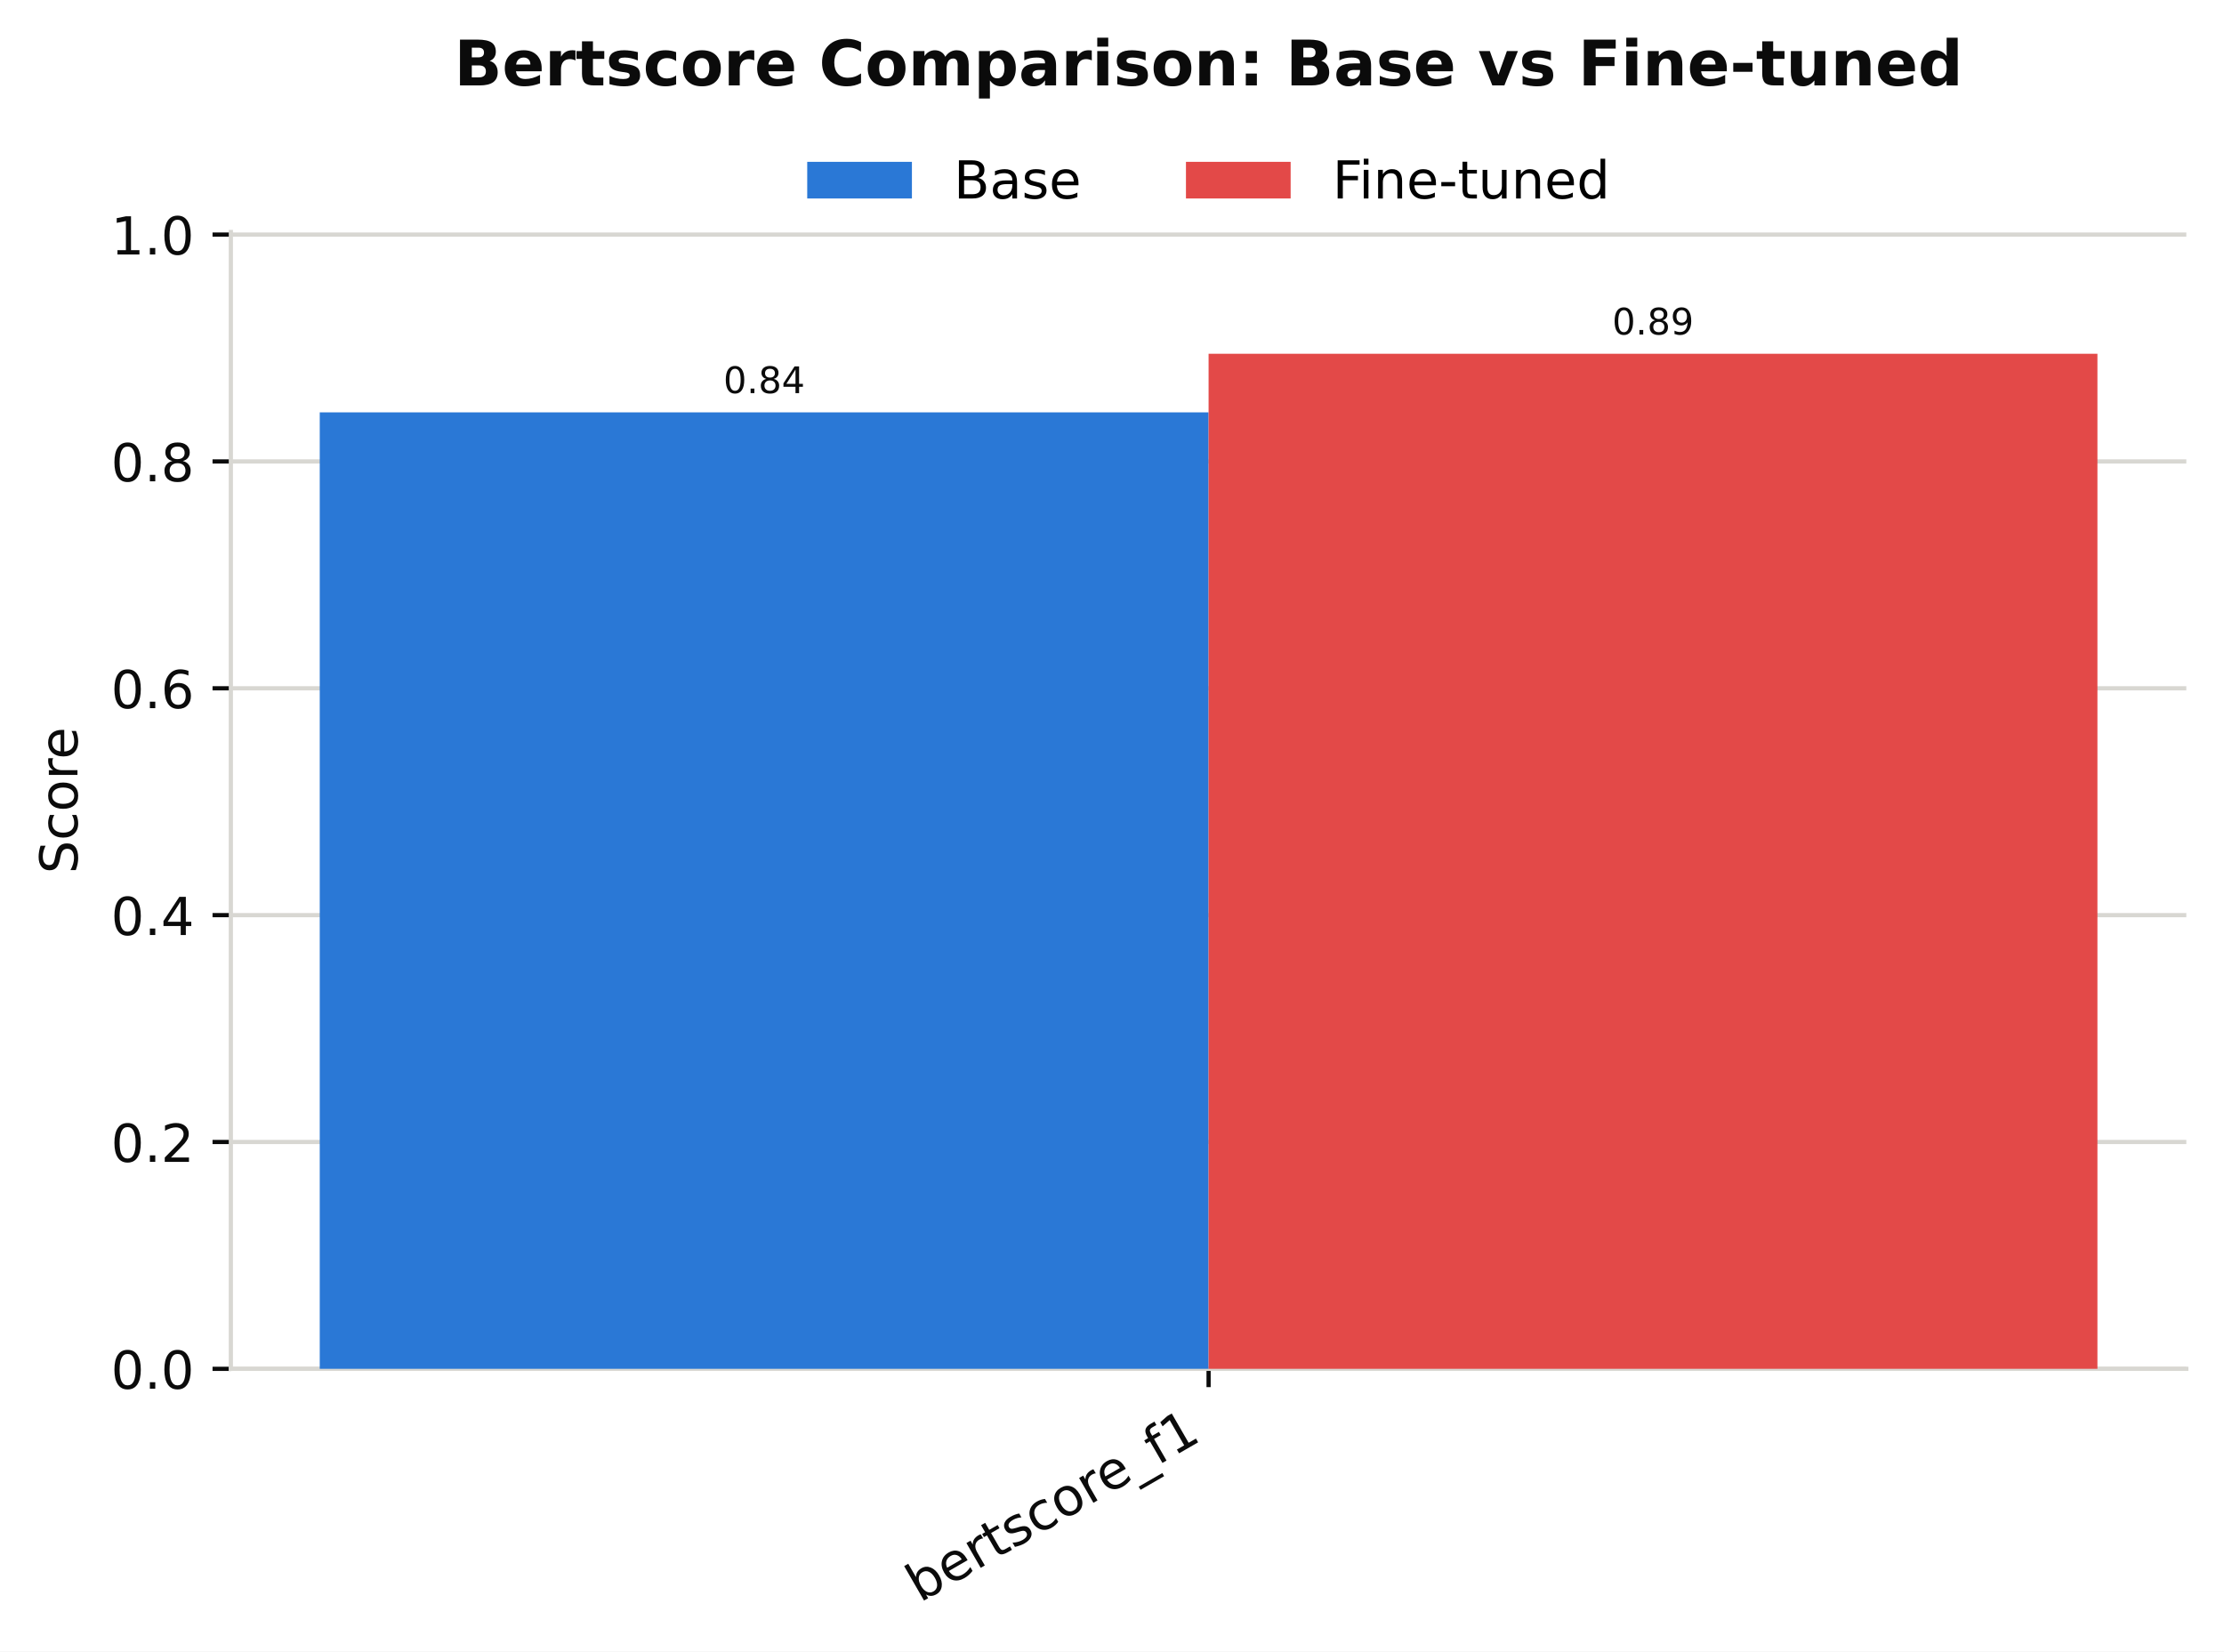
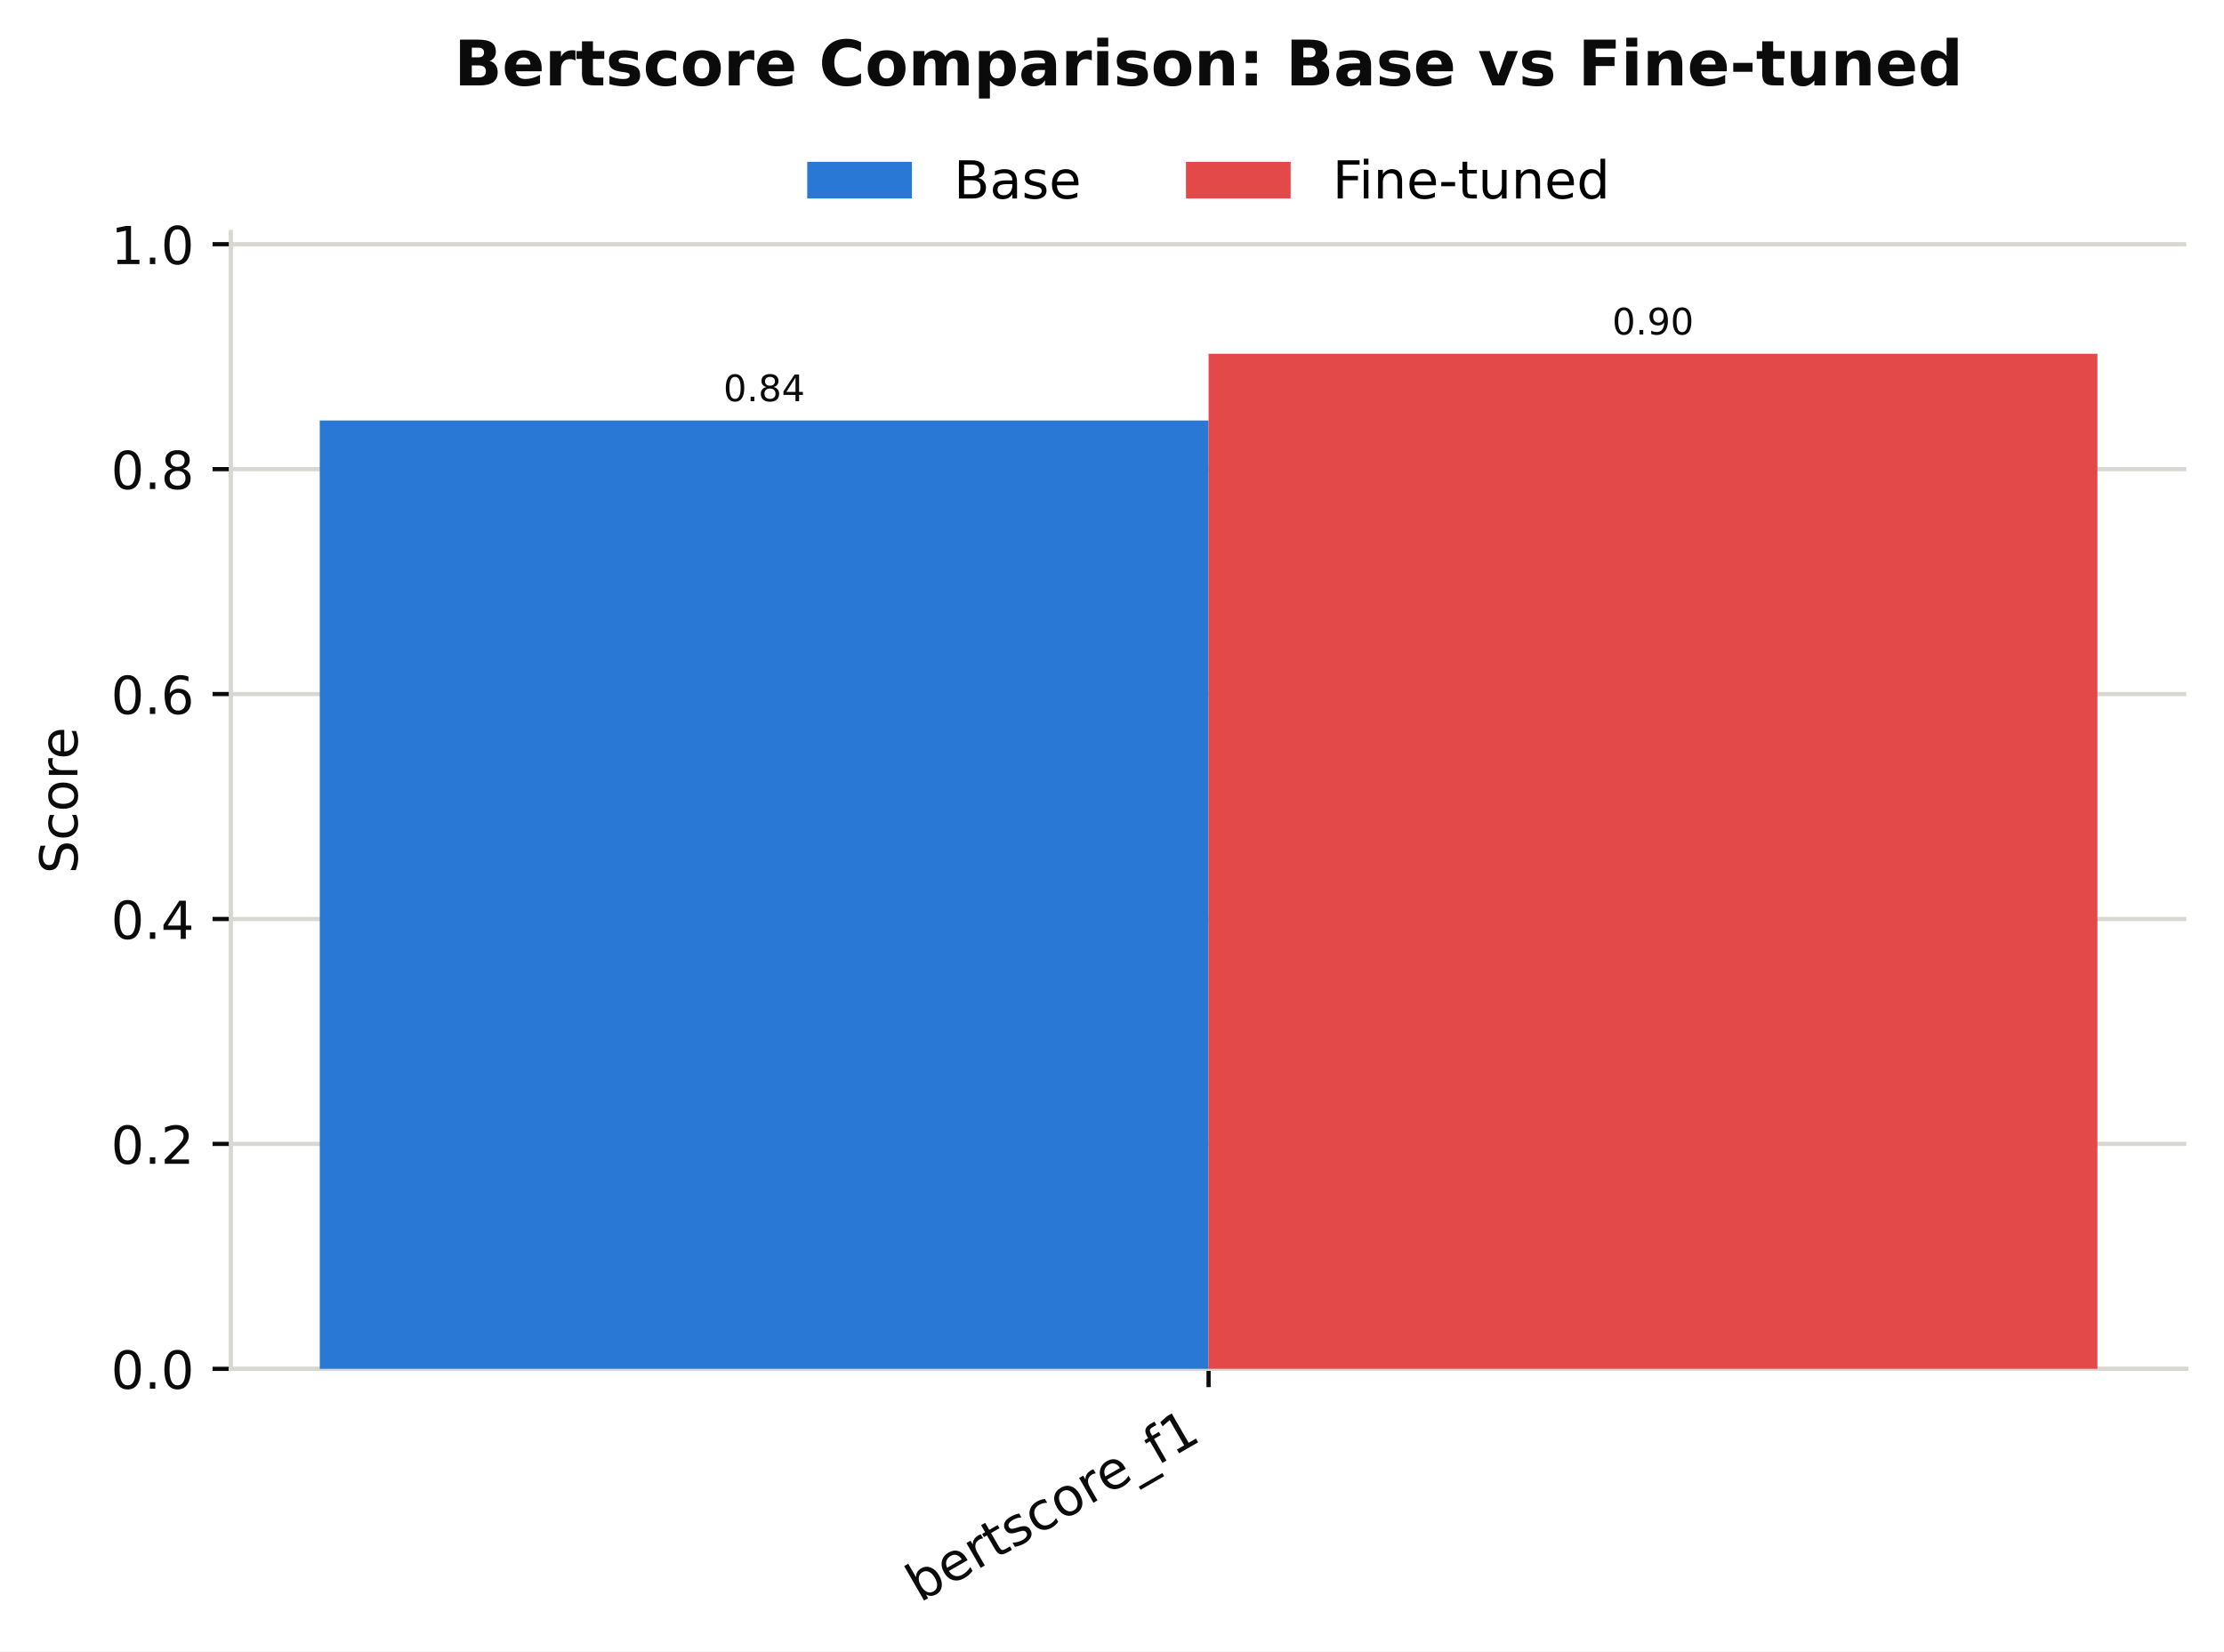
<svg xmlns="http://www.w3.org/2000/svg" xmlns:xlink="http://www.w3.org/1999/xlink" width="424.863pt" height="315.495pt" viewBox="0 0 424.863 315.495" version="1.1">
  <defs>
    <style type="text/css">*{stroke-linejoin: round; stroke-linecap: butt}</style>
  </defs>
  <g id="figure_1">
    <g id="patch_1">
      <path d="M -0 315.495  L 424.863 315.495  L 424.863 0  L -0 0  z " style="fill: #ffffff" />
    </g>
    <g id="axes_1">
      <g id="patch_2">
        <path d="M 44.103 261.491  L 417.663 261.491  L 417.663 44.318  L 44.103 44.318  z " style="fill: #ffffff" />
      </g>
      <g id="matplotlib.axis_1">
        <g id="xtick_1">
          <g id="line2d_1">
            <defs>
-               <path id="me2dec9b4cd" d="M 0 0  L 0 3.5  " style="stroke: #0b0b0b; stroke-width: 0.8" />
-             </defs>
-             <g>
-               <use xlink:href="#me2dec9b4cd" x="230.883" y="261.491" style="fill: #0b0b0b; stroke: #0b0b0b; stroke-width: 0.8" />
+               <path id="m63d5f214c6" d="M 0 0  L 0 3.5  " style="stroke: #0b0b0b; stroke-width: 0.8" />
+             </defs>
+             <g>
+               <use xlink:href="#m63d5f214c6" x="230.883" y="261.491" style="fill: #0b0b0b; stroke: #0b0b0b; stroke-width: 0.8" />
            </g>
          </g>
          <g id="text_1">
            <g style="fill: #0b0b0b" transform="translate(175.7407 306.2146) rotate(-30) scale(0.1 -0.1)">
              <defs>
                <path id="DejaVuSans-45" d="M 3116 1747  Q 3116 2381 2855 2742  Q 2594 3103 2138 3103  Q 1681 3103 1420 2742  Q 1159 2381 1159 1747  Q 1159 1113 1420 752  Q 1681 391 2138 391  Q 2594 391 2855 752  Q 3116 1113 3116 1747  z M 1159 2969  Q 1341 3281 1617 3432  Q 1894 3584 2278 3584  Q 2916 3584 3314 3078  Q 3713 2572 3713 1747  Q 3713 922 3314 415  Q 2916 -91 2278 -91  Q 1894 -91 1617 61  Q 1341 213 1159 525  L 1159 0  L 581 0  L 581 4863  L 1159 4863  L 1159 2969  z " transform="scale(0.015625)" />
                <path id="DejaVuSans-48" d="M 3597 1894  L 3597 1613  L 953 1613  Q 991 1019 1311 708  Q 1631 397 2203 397  Q 2534 397 2845 478  Q 3156 559 3463 722  L 3463 178  Q 3153 47 2828 -22  Q 2503 -91 2169 -91  Q 1331 -91 842 396  Q 353 884 353 1716  Q 353 2575 817 3079  Q 1281 3584 2069 3584  Q 2775 3584 3186 3129  Q 3597 2675 3597 1894  z M 3022 2063  Q 3016 2534 2758 2815  Q 2500 3097 2075 3097  Q 1594 3097 1305 2825  Q 1016 2553 972 2059  L 3022 2063  z " transform="scale(0.015625)" />
                <path id="DejaVuSans-55" d="M 2631 2963  Q 2534 3019 2420 3045  Q 2306 3072 2169 3072  Q 1681 3072 1420 2755  Q 1159 2438 1159 1844  L 1159 0  L 581 0  L 581 3500  L 1159 3500  L 1159 2956  Q 1341 3275 1631 3429  Q 1922 3584 2338 3584  Q 2397 3584 2469 3576  Q 2541 3569 2628 3553  L 2631 2963  z " transform="scale(0.015625)" />
                <path id="DejaVuSans-57" d="M 1172 4494  L 1172 3500  L 2356 3500  L 2356 3053  L 1172 3053  L 1172 1153  Q 1172 725 1289 603  Q 1406 481 1766 481  L 2356 481  L 2356 0  L 1766 0  Q 1100 0 847 248  Q 594 497 594 1153  L 594 3053  L 172 3053  L 172 3500  L 594 3500  L 594 4494  L 1172 4494  z " transform="scale(0.015625)" />
                <path id="DejaVuSans-56" d="M 2834 3397  L 2834 2853  Q 2591 2978 2328 3040  Q 2066 3103 1784 3103  Q 1356 3103 1142 2972  Q 928 2841 928 2578  Q 928 2378 1081 2264  Q 1234 2150 1697 2047  L 1894 2003  Q 2506 1872 2764 1633  Q 3022 1394 3022 966  Q 3022 478 2636 193  Q 2250 -91 1575 -91  Q 1294 -91 989 -36  Q 684 19 347 128  L 347 722  Q 666 556 975 473  Q 1284 391 1588 391  Q 1994 391 2212 530  Q 2431 669 2431 922  Q 2431 1156 2273 1281  Q 2116 1406 1581 1522  L 1381 1569  Q 847 1681 609 1914  Q 372 2147 372 2553  Q 372 3047 722 3315  Q 1072 3584 1716 3584  Q 2034 3584 2315 3537  Q 2597 3491 2834 3397  z " transform="scale(0.015625)" />
                <path id="DejaVuSans-46" d="M 3122 3366  L 3122 2828  Q 2878 2963 2633 3030  Q 2388 3097 2138 3097  Q 1578 3097 1268 2742  Q 959 2388 959 1747  Q 959 1106 1268 751  Q 1578 397 2138 397  Q 2388 397 2633 464  Q 2878 531 3122 666  L 3122 134  Q 2881 22 2623 -34  Q 2366 -91 2075 -91  Q 1284 -91 818 406  Q 353 903 353 1747  Q 353 2603 823 3093  Q 1294 3584 2113 3584  Q 2378 3584 2631 3529  Q 2884 3475 3122 3366  z " transform="scale(0.015625)" />
                <path id="DejaVuSans-52" d="M 1959 3097  Q 1497 3097 1228 2736  Q 959 2375 959 1747  Q 959 1119 1226 758  Q 1494 397 1959 397  Q 2419 397 2687 759  Q 2956 1122 2956 1747  Q 2956 2369 2687 2733  Q 2419 3097 1959 3097  z M 1959 3584  Q 2709 3584 3137 3096  Q 3566 2609 3566 1747  Q 3566 888 3137 398  Q 2709 -91 1959 -91  Q 1206 -91 779 398  Q 353 888 353 1747  Q 353 2609 779 3096  Q 1206 3584 1959 3584  z " transform="scale(0.015625)" />
                <path id="DejaVuSans-42" d="M 3263 -1063  L 3263 -1509  L -63 -1509  L -63 -1063  L 3263 -1063  z " transform="scale(0.015625)" />
                <path id="DejaVuSans-49" d="M 2375 4863  L 2375 4384  L 1825 4384  Q 1516 4384 1395 4259  Q 1275 4134 1275 3809  L 1275 3500  L 2222 3500  L 2222 3053  L 1275 3053  L 1275 0  L 697 0  L 697 3053  L 147 3053  L 147 3500  L 697 3500  L 697 3744  Q 697 4328 969 4595  Q 1241 4863 1831 4863  L 2375 4863  z " transform="scale(0.015625)" />
                <path id="DejaVuSans-14" d="M 794 531  L 1825 531  L 1825 4091  L 703 3866  L 703 4441  L 1819 4666  L 2450 4666  L 2450 531  L 3481 531  L 3481 0  L 794 0  L 794 531  z " transform="scale(0.015625)" />
              </defs>
              <use xlink:href="#DejaVuSans-45" />
              <use xlink:href="#DejaVuSans-48" transform="translate(63.48438 0)" />
              <use xlink:href="#DejaVuSans-55" transform="translate(125.0156 0)" />
              <use xlink:href="#DejaVuSans-57" transform="translate(166.125 0)" />
              <use xlink:href="#DejaVuSans-56" transform="translate(205.3281 0)" />
              <use xlink:href="#DejaVuSans-46" transform="translate(257.4219 0)" />
              <use xlink:href="#DejaVuSans-52" transform="translate(312.4062 0)" />
              <use xlink:href="#DejaVuSans-55" transform="translate(373.5938 0)" />
              <use xlink:href="#DejaVuSans-48" transform="translate(412.5 0)" />
              <use xlink:href="#DejaVuSans-42" transform="translate(474.0312 0)" />
              <use xlink:href="#DejaVuSans-49" transform="translate(524.0312 0)" />
              <use xlink:href="#DejaVuSans-14" transform="translate(559.2344 0)" />
            </g>
          </g>
        </g>
      </g>
      <g id="matplotlib.axis_2">
        <g id="ytick_1">
          <g id="line2d_2">
-             <path d="M 44.103 261.491  L 417.663 261.491  " clip-path="url(#p113997bac7)" style="fill: none; stroke: #d8d7d2; stroke-width: 0.8; stroke-linecap: square" />
+             <path d="M 44.103 261.491  L 417.663 261.491  " clip-path="url(#p2b54e33d2b)" style="fill: none; stroke: #d8d7d2; stroke-width: 0.8; stroke-linecap: square" />
          </g>
          <g id="line2d_3">
            <defs>
-               <path id="m86a8efecb1" d="M 0 0  L -3.5 0  " style="stroke: #0b0b0b; stroke-width: 0.8" />
-             </defs>
-             <g>
-               <use xlink:href="#m86a8efecb1" x="44.103" y="261.491" style="fill: #0b0b0b; stroke: #0b0b0b; stroke-width: 0.8" />
+               <path id="m1007773564" d="M 0 0  L -3.5 0  " style="stroke: #0b0b0b; stroke-width: 0.8" />
+             </defs>
+             <g>
+               <use xlink:href="#m1007773564" x="44.103" y="261.491" style="fill: #0b0b0b; stroke: #0b0b0b; stroke-width: 0.8" />
            </g>
          </g>
          <g id="text_2">
            <g style="fill: #0b0b0b" transform="translate(21.2 265.29) scale(0.1 -0.1)">
              <defs>
                <path id="DejaVuSans-13" d="M 2034 4250  Q 1547 4250 1301 3770  Q 1056 3291 1056 2328  Q 1056 1369 1301 889  Q 1547 409 2034 409  Q 2525 409 2770 889  Q 3016 1369 3016 2328  Q 3016 3291 2770 3770  Q 2525 4250 2034 4250  z M 2034 4750  Q 2819 4750 3233 4129  Q 3647 3509 3647 2328  Q 3647 1150 3233 529  Q 2819 -91 2034 -91  Q 1250 -91 836 529  Q 422 1150 422 2328  Q 422 3509 836 4129  Q 1250 4750 2034 4750  z " transform="scale(0.015625)" />
                <path id="DejaVuSans-11" d="M 684 794  L 1344 794  L 1344 0  L 684 0  L 684 794  z " transform="scale(0.015625)" />
              </defs>
              <use xlink:href="#DejaVuSans-13" />
              <use xlink:href="#DejaVuSans-11" transform="translate(63.625 0)" />
              <use xlink:href="#DejaVuSans-13" transform="translate(95.40625 0)" />
            </g>
          </g>
        </g>
        <g id="ytick_2">
          <g id="line2d_4">
-             <path d="M 44.103 218.156  L 417.663 218.156  " clip-path="url(#p113997bac7)" style="fill: none; stroke: #d8d7d2; stroke-width: 0.8; stroke-linecap: square" />
+             <path d="M 44.103 218.524  L 417.663 218.524  " clip-path="url(#p2b54e33d2b)" style="fill: none; stroke: #d8d7d2; stroke-width: 0.8; stroke-linecap: square" />
          </g>
          <g id="line2d_5">
            <g>
-               <use xlink:href="#m86a8efecb1" x="44.103" y="218.156" style="fill: #0b0b0b; stroke: #0b0b0b; stroke-width: 0.8" />
+               <use xlink:href="#m1007773564" x="44.103" y="218.524" style="fill: #0b0b0b; stroke: #0b0b0b; stroke-width: 0.8" />
            </g>
          </g>
          <g id="text_3">
-             <g style="fill: #0b0b0b" transform="translate(21.2 221.9551) scale(0.1 -0.1)">
+             <g style="fill: #0b0b0b" transform="translate(21.2 222.3224) scale(0.1 -0.1)">
              <defs>
                <path id="DejaVuSans-15" d="M 1228 531  L 3431 531  L 3431 0  L 469 0  L 469 531  Q 828 903 1448 1529  Q 2069 2156 2228 2338  Q 2531 2678 2651 2914  Q 2772 3150 2772 3378  Q 2772 3750 2511 3984  Q 2250 4219 1831 4219  Q 1534 4219 1204 4116  Q 875 4013 500 3803  L 500 4441  Q 881 4594 1212 4672  Q 1544 4750 1819 4750  Q 2544 4750 2975 4387  Q 3406 4025 3406 3419  Q 3406 3131 3298 2873  Q 3191 2616 2906 2266  Q 2828 2175 2409 1742  Q 1991 1309 1228 531  z " transform="scale(0.015625)" />
              </defs>
              <use xlink:href="#DejaVuSans-13" />
              <use xlink:href="#DejaVuSans-11" transform="translate(63.625 0)" />
              <use xlink:href="#DejaVuSans-15" transform="translate(95.40625 0)" />
            </g>
          </g>
        </g>
        <g id="ytick_3">
          <g id="line2d_6">
-             <path d="M 44.103 174.821  L 417.663 174.821  " clip-path="url(#p113997bac7)" style="fill: none; stroke: #d8d7d2; stroke-width: 0.8; stroke-linecap: square" />
+             <path d="M 44.103 175.556  L 417.663 175.556  " clip-path="url(#p2b54e33d2b)" style="fill: none; stroke: #d8d7d2; stroke-width: 0.8; stroke-linecap: square" />
          </g>
          <g id="line2d_7">
            <g>
-               <use xlink:href="#m86a8efecb1" x="44.103" y="174.821" style="fill: #0b0b0b; stroke: #0b0b0b; stroke-width: 0.8" />
+               <use xlink:href="#m1007773564" x="44.103" y="175.556" style="fill: #0b0b0b; stroke: #0b0b0b; stroke-width: 0.8" />
            </g>
          </g>
          <g id="text_4">
-             <g style="fill: #0b0b0b" transform="translate(21.2 178.6201) scale(0.1 -0.1)">
+             <g style="fill: #0b0b0b" transform="translate(21.2 179.3548) scale(0.1 -0.1)">
              <defs>
                <path id="DejaVuSans-17" d="M 2419 4116  L 825 1625  L 2419 1625  L 2419 4116  z M 2253 4666  L 3047 4666  L 3047 1625  L 3713 1625  L 3713 1100  L 3047 1100  L 3047 0  L 2419 0  L 2419 1100  L 313 1100  L 313 1709  L 2253 4666  z " transform="scale(0.015625)" />
              </defs>
              <use xlink:href="#DejaVuSans-13" />
              <use xlink:href="#DejaVuSans-11" transform="translate(63.625 0)" />
              <use xlink:href="#DejaVuSans-17" transform="translate(95.40625 0)" />
            </g>
          </g>
        </g>
        <g id="ytick_4">
          <g id="line2d_8">
-             <path d="M 44.103 131.486  L 417.663 131.486  " clip-path="url(#p113997bac7)" style="fill: none; stroke: #d8d7d2; stroke-width: 0.8; stroke-linecap: square" />
+             <path d="M 44.103 132.588  L 417.663 132.588  " clip-path="url(#p2b54e33d2b)" style="fill: none; stroke: #d8d7d2; stroke-width: 0.8; stroke-linecap: square" />
          </g>
          <g id="line2d_9">
            <g>
-               <use xlink:href="#m86a8efecb1" x="44.103" y="131.486" style="fill: #0b0b0b; stroke: #0b0b0b; stroke-width: 0.8" />
+               <use xlink:href="#m1007773564" x="44.103" y="132.588" style="fill: #0b0b0b; stroke: #0b0b0b; stroke-width: 0.8" />
            </g>
          </g>
          <g id="text_5">
-             <g style="fill: #0b0b0b" transform="translate(21.2 135.2852) scale(0.1 -0.1)">
+             <g style="fill: #0b0b0b" transform="translate(21.2 136.3871) scale(0.1 -0.1)">
              <defs>
                <path id="DejaVuSans-19" d="M 2113 2584  Q 1688 2584 1439 2293  Q 1191 2003 1191 1497  Q 1191 994 1439 701  Q 1688 409 2113 409  Q 2538 409 2786 701  Q 3034 994 3034 1497  Q 3034 2003 2786 2293  Q 2538 2584 2113 2584  z M 3366 4563  L 3366 3988  Q 3128 4100 2886 4159  Q 2644 4219 2406 4219  Q 1781 4219 1451 3797  Q 1122 3375 1075 2522  Q 1259 2794 1537 2939  Q 1816 3084 2150 3084  Q 2853 3084 3261 2657  Q 3669 2231 3669 1497  Q 3669 778 3244 343  Q 2819 -91 2113 -91  Q 1303 -91 875 529  Q 447 1150 447 2328  Q 447 3434 972 4092  Q 1497 4750 2381 4750  Q 2619 4750 2861 4703  Q 3103 4656 3366 4563  z " transform="scale(0.015625)" />
              </defs>
              <use xlink:href="#DejaVuSans-13" />
              <use xlink:href="#DejaVuSans-11" transform="translate(63.625 0)" />
              <use xlink:href="#DejaVuSans-19" transform="translate(95.40625 0)" />
            </g>
          </g>
        </g>
        <g id="ytick_5">
          <g id="line2d_10">
-             <path d="M 44.103 88.151  L 417.663 88.151  " clip-path="url(#p113997bac7)" style="fill: none; stroke: #d8d7d2; stroke-width: 0.8; stroke-linecap: square" />
+             <path d="M 44.103 89.621  L 417.663 89.621  " clip-path="url(#p2b54e33d2b)" style="fill: none; stroke: #d8d7d2; stroke-width: 0.8; stroke-linecap: square" />
          </g>
          <g id="line2d_11">
            <g>
-               <use xlink:href="#m86a8efecb1" x="44.103" y="88.151" style="fill: #0b0b0b; stroke: #0b0b0b; stroke-width: 0.8" />
+               <use xlink:href="#m1007773564" x="44.103" y="89.621" style="fill: #0b0b0b; stroke: #0b0b0b; stroke-width: 0.8" />
            </g>
          </g>
          <g id="text_6">
-             <g style="fill: #0b0b0b" transform="translate(21.2 91.95019) scale(0.1 -0.1)">
+             <g style="fill: #0b0b0b" transform="translate(21.2 93.41948) scale(0.1 -0.1)">
              <defs>
                <path id="DejaVuSans-1b" d="M 2034 2216  Q 1584 2216 1326 1975  Q 1069 1734 1069 1313  Q 1069 891 1326 650  Q 1584 409 2034 409  Q 2484 409 2743 651  Q 3003 894 3003 1313  Q 3003 1734 2745 1975  Q 2488 2216 2034 2216  z M 1403 2484  Q 997 2584 770 2862  Q 544 3141 544 3541  Q 544 4100 942 4425  Q 1341 4750 2034 4750  Q 2731 4750 3128 4425  Q 3525 4100 3525 3541  Q 3525 3141 3298 2862  Q 3072 2584 2669 2484  Q 3125 2378 3379 2068  Q 3634 1759 3634 1313  Q 3634 634 3220 271  Q 2806 -91 2034 -91  Q 1263 -91 848 271  Q 434 634 434 1313  Q 434 1759 690 2068  Q 947 2378 1403 2484  z M 1172 3481  Q 1172 3119 1398 2916  Q 1625 2713 2034 2713  Q 2441 2713 2670 2916  Q 2900 3119 2900 3481  Q 2900 3844 2670 4047  Q 2441 4250 2034 4250  Q 1625 4250 1398 4047  Q 1172 3844 1172 3481  z " transform="scale(0.015625)" />
              </defs>
              <use xlink:href="#DejaVuSans-13" />
              <use xlink:href="#DejaVuSans-11" transform="translate(63.625 0)" />
              <use xlink:href="#DejaVuSans-1b" transform="translate(95.40625 0)" />
            </g>
          </g>
        </g>
        <g id="ytick_6">
          <g id="line2d_12">
-             <path d="M 44.103 44.816  L 417.663 44.816  " clip-path="url(#p113997bac7)" style="fill: none; stroke: #d8d7d2; stroke-width: 0.8; stroke-linecap: square" />
+             <path d="M 44.103 46.653  L 417.663 46.653  " clip-path="url(#p2b54e33d2b)" style="fill: none; stroke: #d8d7d2; stroke-width: 0.8; stroke-linecap: square" />
          </g>
          <g id="line2d_13">
            <g>
-               <use xlink:href="#m86a8efecb1" x="44.103" y="44.816" style="fill: #0b0b0b; stroke: #0b0b0b; stroke-width: 0.8" />
+               <use xlink:href="#m1007773564" x="44.103" y="46.653" style="fill: #0b0b0b; stroke: #0b0b0b; stroke-width: 0.8" />
            </g>
          </g>
          <g id="text_7">
-             <g style="fill: #0b0b0b" transform="translate(21.2 48.61523) scale(0.1 -0.1)">
+             <g style="fill: #0b0b0b" transform="translate(21.2 50.45184) scale(0.1 -0.1)">
              <use xlink:href="#DejaVuSans-14" />
              <use xlink:href="#DejaVuSans-11" transform="translate(63.625 0)" />
              <use xlink:href="#DejaVuSans-13" transform="translate(95.40625 0)" />
            </g>
          </g>
        </g>
        <g id="text_8">
          <g style="fill: #0b0b0b" transform="translate(14.79766 166.9094) rotate(-90) scale(0.1 -0.1)">
            <defs>
              <path id="DejaVuSans-36" d="M 3425 4513  L 3425 3897  Q 3066 4069 2747 4153  Q 2428 4238 2131 4238  Q 1616 4238 1336 4038  Q 1056 3838 1056 3469  Q 1056 3159 1242 3001  Q 1428 2844 1947 2747  L 2328 2669  Q 3034 2534 3370 2195  Q 3706 1856 3706 1288  Q 3706 609 3251 259  Q 2797 -91 1919 -91  Q 1588 -91 1214 -16  Q 841 59 441 206  L 441 856  Q 825 641 1194 531  Q 1563 422 1919 422  Q 2459 422 2753 634  Q 3047 847 3047 1241  Q 3047 1584 2836 1778  Q 2625 1972 2144 2069  L 1759 2144  Q 1053 2284 737 2584  Q 422 2884 422 3419  Q 422 4038 858 4394  Q 1294 4750 2059 4750  Q 2388 4750 2728 4690  Q 3069 4631 3425 4513  z " transform="scale(0.015625)" />
            </defs>
            <use xlink:href="#DejaVuSans-36" />
            <use xlink:href="#DejaVuSans-46" transform="translate(63.48438 0)" />
            <use xlink:href="#DejaVuSans-52" transform="translate(118.4688 0)" />
            <use xlink:href="#DejaVuSans-55" transform="translate(179.6562 0)" />
            <use xlink:href="#DejaVuSans-48" transform="translate(218.5625 0)" />
          </g>
        </g>
      </g>
      <g id="patch_3">
        <path d="M 44.103 261.491  L 44.103 44.318  " style="fill: none; stroke: #d8d7d2; stroke-width: 0.8; stroke-linejoin: miter; stroke-linecap: square" />
      </g>
      <g id="patch_4">
        <path d="M 44.103 261.491  L 417.663 261.491  " style="fill: none; stroke: #d8d7d2; stroke-width: 0.8; stroke-linejoin: miter; stroke-linecap: square" />
      </g>
      <g id="patch_5">
-         <path d="M 61.083 261.491  L 230.883 261.491  L 230.883 78.781  L 61.083 78.781  z " clip-path="url(#p113997bac7)" style="fill: #2a78d6" />
+         <path d="M 61.083 261.491  L 230.883 261.491  L 230.883 80.329  L 61.083 80.329  z " clip-path="url(#p2b54e33d2b)" style="fill: #2a78d6" />
      </g>
      <g id="patch_6">
-         <path d="M 230.883 261.491  L 400.683 261.491  L 400.683 67.587  L 230.883 67.587  z " clip-path="url(#p113997bac7)" style="fill: #e34948" />
+         <path d="M 230.883 261.491  L 400.683 261.491  L 400.683 67.587  L 230.883 67.587  z " clip-path="url(#p2b54e33d2b)" style="fill: #e34948" />
      </g>
      <g id="text_9">
-         <g style="fill: #0b0b0b" transform="translate(138.1902 75.09911) scale(0.07 -0.07)">
+         <g style="fill: #0b0b0b" transform="translate(138.1902 76.64783) scale(0.07 -0.07)">
          <use xlink:href="#DejaVuSans-13" />
          <use xlink:href="#DejaVuSans-11" transform="translate(63.625 0)" />
          <use xlink:href="#DejaVuSans-1b" transform="translate(95.40625 0)" />
          <use xlink:href="#DejaVuSans-17" transform="translate(159.0312 0)" />
        </g>
      </g>
      <g id="text_10">
        <g style="fill: #0b0b0b" transform="translate(307.9902 63.90503) scale(0.07 -0.07)">
          <defs>
            <path id="DejaVuSans-1c" d="M 703 97  L 703 672  Q 941 559 1184 500  Q 1428 441 1663 441  Q 2288 441 2617 861  Q 2947 1281 2994 2138  Q 2813 1869 2534 1725  Q 2256 1581 1919 1581  Q 1219 1581 811 2004  Q 403 2428 403 3163  Q 403 3881 828 4315  Q 1253 4750 1959 4750  Q 2769 4750 3195 4129  Q 3622 3509 3622 2328  Q 3622 1225 3098 567  Q 2575 -91 1691 -91  Q 1453 -91 1209 -44  Q 966 3 703 97  z M 1959 2075  Q 2384 2075 2632 2365  Q 2881 2656 2881 3163  Q 2881 3666 2632 3958  Q 2384 4250 1959 4250  Q 1534 4250 1286 3958  Q 1038 3666 1038 3163  Q 1038 2656 1286 2365  Q 1534 2075 1959 2075  z " transform="scale(0.015625)" />
          </defs>
          <use xlink:href="#DejaVuSans-13" />
          <use xlink:href="#DejaVuSans-11" transform="translate(63.625 0)" />
-           <use xlink:href="#DejaVuSans-1b" transform="translate(95.40625 0)" />
-           <use xlink:href="#DejaVuSans-1c" transform="translate(159.0312 0)" />
+           <use xlink:href="#DejaVuSans-1c" transform="translate(95.40625 0)" />
+           <use xlink:href="#DejaVuSans-13" transform="translate(159.0312 0)" />
        </g>
      </g>
      <g id="text_11">
        <g style="fill: #0b0b0b" transform="translate(86.77344 16.31812) scale(0.12 -0.12)">
          <defs>
            <path id="DejaVuSans-Bold-25" d="M 2456 2859  Q 2741 2859 2887 2984  Q 3034 3109 3034 3353  Q 3034 3594 2887 3720  Q 2741 3847 2456 3847  L 1791 3847  L 1791 2859  L 2456 2859  z M 2497 819  Q 2859 819 3042 972  Q 3225 1125 3225 1434  Q 3225 1738 3044 1889  Q 2863 2041 2497 2041  L 1791 2041  L 1791 819  L 2497 819  z M 3616 2497  Q 4003 2384 4215 2081  Q 4428 1778 4428 1338  Q 4428 663 3972 331  Q 3516 0 2584 0  L 588 0  L 588 4666  L 2394 4666  Q 3366 4666 3802 4372  Q 4238 4078 4238 3431  Q 4238 3091 4078 2852  Q 3919 2613 3616 2497  z " transform="scale(0.015625)" />
            <path id="DejaVuSans-Bold-48" d="M 4031 1759  L 4031 1441  L 1416 1441  Q 1456 1047 1700 850  Q 1944 653 2381 653  Q 2734 653 3104 758  Q 3475 863 3866 1075  L 3866 213  Q 3469 63 3072 -14  Q 2675 -91 2278 -91  Q 1328 -91 801 392  Q 275 875 275 1747  Q 275 2603 792 3093  Q 1309 3584 2216 3584  Q 3041 3584 3536 3087  Q 4031 2591 4031 1759  z M 2881 2131  Q 2881 2450 2695 2645  Q 2509 2841 2209 2841  Q 1884 2841 1681 2658  Q 1478 2475 1428 2131  L 2881 2131  z " transform="scale(0.015625)" />
            <path id="DejaVuSans-Bold-55" d="M 3138 2547  Q 2991 2616 2845 2648  Q 2700 2681 2553 2681  Q 2122 2681 1889 2404  Q 1656 2128 1656 1613  L 1656 0  L 538 0  L 538 3500  L 1656 3500  L 1656 2925  Q 1872 3269 2151 3426  Q 2431 3584 2822 3584  Q 2878 3584 2943 3579  Q 3009 3575 3134 3559  L 3138 2547  z " transform="scale(0.015625)" />
            <path id="DejaVuSans-Bold-57" d="M 1759 4494  L 1759 3500  L 2913 3500  L 2913 2700  L 1759 2700  L 1759 1216  Q 1759 972 1856 886  Q 1953 800 2241 800  L 2816 800  L 2816 0  L 1856 0  Q 1194 0 917 276  Q 641 553 641 1216  L 641 2700  L 84 2700  L 84 3500  L 641 3500  L 641 4494  L 1759 4494  z " transform="scale(0.015625)" />
            <path id="DejaVuSans-Bold-56" d="M 3272 3391  L 3272 2541  Q 2913 2691 2578 2766  Q 2244 2841 1947 2841  Q 1628 2841 1473 2761  Q 1319 2681 1319 2516  Q 1319 2381 1436 2309  Q 1553 2238 1856 2203  L 2053 2175  Q 2913 2066 3209 1816  Q 3506 1566 3506 1031  Q 3506 472 3093 190  Q 2681 -91 1863 -91  Q 1516 -91 1145 -36  Q 775 19 384 128  L 384 978  Q 719 816 1070 734  Q 1422 653 1784 653  Q 2113 653 2278 743  Q 2444 834 2444 1013  Q 2444 1163 2330 1236  Q 2216 1309 1875 1350  L 1678 1375  Q 931 1469 631 1722  Q 331 1975 331 2491  Q 331 3047 712 3315  Q 1094 3584 1881 3584  Q 2191 3584 2531 3537  Q 2872 3491 3272 3391  z " transform="scale(0.015625)" />
            <path id="DejaVuSans-Bold-46" d="M 3366 3391  L 3366 2478  Q 3138 2634 2908 2709  Q 2678 2784 2431 2784  Q 1963 2784 1702 2511  Q 1441 2238 1441 1747  Q 1441 1256 1702 982  Q 1963 709 2431 709  Q 2694 709 2930 787  Q 3166 866 3366 1019  L 3366 103  Q 3103 6 2833 -42  Q 2563 -91 2291 -91  Q 1344 -91 809 395  Q 275 881 275 1747  Q 275 2613 809 3098  Q 1344 3584 2291 3584  Q 2566 3584 2833 3536  Q 3100 3488 3366 3391  z " transform="scale(0.015625)" />
            <path id="DejaVuSans-Bold-52" d="M 2203 2784  Q 1831 2784 1636 2517  Q 1441 2250 1441 1747  Q 1441 1244 1636 976  Q 1831 709 2203 709  Q 2569 709 2762 976  Q 2956 1244 2956 1747  Q 2956 2250 2762 2517  Q 2569 2784 2203 2784  z M 2203 3584  Q 3106 3584 3614 3096  Q 4122 2609 4122 1747  Q 4122 884 3614 396  Q 3106 -91 2203 -91  Q 1297 -91 786 396  Q 275 884 275 1747  Q 275 2609 786 3096  Q 1297 3584 2203 3584  z " transform="scale(0.015625)" />
            <path id="DejaVuSans-Bold-3" transform="scale(0.015625)" />
            <path id="DejaVuSans-Bold-26" d="M 4288 256  Q 3956 84 3597 -3  Q 3238 -91 2847 -91  Q 1681 -91 1000 561  Q 319 1213 319 2328  Q 319 3447 1000 4098  Q 1681 4750 2847 4750  Q 3238 4750 3597 4662  Q 3956 4575 4288 4403  L 4288 3438  Q 3953 3666 3628 3772  Q 3303 3878 2944 3878  Q 2300 3878 1931 3465  Q 1563 3053 1563 2328  Q 1563 1606 1931 1193  Q 2300 781 2944 781  Q 3303 781 3628 887  Q 3953 994 4288 1222  L 4288 256  z " transform="scale(0.015625)" />
            <path id="DejaVuSans-Bold-50" d="M 3781 2919  Q 3994 3244 4286 3414  Q 4578 3584 4928 3584  Q 5531 3584 5847 3212  Q 6163 2841 6163 2131  L 6163 0  L 5038 0  L 5038 1825  Q 5041 1866 5042 1909  Q 5044 1953 5044 2034  Q 5044 2406 4934 2573  Q 4825 2741 4581 2741  Q 4263 2741 4089 2478  Q 3916 2216 3909 1719  L 3909 0  L 2784 0  L 2784 1825  Q 2784 2406 2684 2573  Q 2584 2741 2328 2741  Q 2006 2741 1831 2477  Q 1656 2213 1656 1722  L 1656 0  L 531 0  L 531 3500  L 1656 3500  L 1656 2988  Q 1863 3284 2130 3434  Q 2397 3584 2719 3584  Q 3081 3584 3359 3409  Q 3638 3234 3781 2919  z " transform="scale(0.015625)" />
            <path id="DejaVuSans-Bold-53" d="M 1656 506  L 1656 -1331  L 538 -1331  L 538 3500  L 1656 3500  L 1656 2988  Q 1888 3294 2169 3439  Q 2450 3584 2816 3584  Q 3463 3584 3878 3070  Q 4294 2556 4294 1747  Q 4294 938 3878 423  Q 3463 -91 2816 -91  Q 2450 -91 2169 54  Q 1888 200 1656 506  z M 2400 2772  Q 2041 2772 1848 2508  Q 1656 2244 1656 1747  Q 1656 1250 1848 986  Q 2041 722 2400 722  Q 2759 722 2948 984  Q 3138 1247 3138 1747  Q 3138 2247 2948 2509  Q 2759 2772 2400 2772  z " transform="scale(0.015625)" />
            <path id="DejaVuSans-Bold-44" d="M 2106 1575  Q 1756 1575 1579 1456  Q 1403 1338 1403 1106  Q 1403 894 1545 773  Q 1688 653 1941 653  Q 2256 653 2472 879  Q 2688 1106 2688 1447  L 2688 1575  L 2106 1575  z M 3816 1997  L 3816 0  L 2688 0  L 2688 519  Q 2463 200 2181 54  Q 1900 -91 1497 -91  Q 953 -91 614 226  Q 275 544 275 1050  Q 275 1666 698 1953  Q 1122 2241 2028 2241  L 2688 2241  L 2688 2328  Q 2688 2594 2478 2717  Q 2269 2841 1825 2841  Q 1466 2841 1156 2769  Q 847 2697 581 2553  L 581 3406  Q 941 3494 1303 3539  Q 1666 3584 2028 3584  Q 2975 3584 3395 3211  Q 3816 2838 3816 1997  z " transform="scale(0.015625)" />
            <path id="DejaVuSans-Bold-4c" d="M 538 3500  L 1656 3500  L 1656 0  L 538 0  L 538 3500  z M 538 4863  L 1656 4863  L 1656 3950  L 538 3950  L 538 4863  z " transform="scale(0.015625)" />
            <path id="DejaVuSans-Bold-51" d="M 4056 2131  L 4056 0  L 2931 0  L 2931 347  L 2931 1631  Q 2931 2084 2911 2256  Q 2891 2428 2841 2509  Q 2775 2619 2662 2680  Q 2550 2741 2406 2741  Q 2056 2741 1856 2470  Q 1656 2200 1656 1722  L 1656 0  L 538 0  L 538 3500  L 1656 3500  L 1656 2988  Q 1909 3294 2193 3439  Q 2478 3584 2822 3584  Q 3428 3584 3742 3212  Q 4056 2841 4056 2131  z " transform="scale(0.015625)" />
            <path id="DejaVuSans-Bold-1d" d="M 716 3500  L 1844 3500  L 1844 2291  L 716 2291  L 716 3500  z M 716 1209  L 1844 1209  L 1844 0  L 716 0  L 716 1209  z " transform="scale(0.015625)" />
            <path id="DejaVuSans-Bold-59" d="M 97 3500  L 1216 3500  L 2088 1081  L 2956 3500  L 4078 3500  L 2700 0  L 1472 0  L 97 3500  z " transform="scale(0.015625)" />
            <path id="DejaVuSans-Bold-29" d="M 588 4666  L 3834 4666  L 3834 3756  L 1791 3756  L 1791 2888  L 3713 2888  L 3713 1978  L 1791 1978  L 1791 0  L 588 0  L 588 4666  z " transform="scale(0.015625)" />
            <path id="DejaVuSans-Bold-10" d="M 347 2297  L 2309 2297  L 2309 1388  L 347 1388  L 347 2297  z " transform="scale(0.015625)" />
            <path id="DejaVuSans-Bold-58" d="M 500 1363  L 500 3500  L 1625 3500  L 1625 3150  Q 1625 2866 1622 2436  Q 1619 2006 1619 1863  Q 1619 1441 1641 1255  Q 1663 1069 1716 984  Q 1784 875 1895 815  Q 2006 756 2150 756  Q 2500 756 2700 1025  Q 2900 1294 2900 1772  L 2900 3500  L 4019 3500  L 4019 0  L 2900 0  L 2900 506  Q 2647 200 2364 54  Q 2081 -91 1741 -91  Q 1134 -91 817 281  Q 500 653 500 1363  z " transform="scale(0.015625)" />
            <path id="DejaVuSans-Bold-47" d="M 2919 2988  L 2919 4863  L 4044 4863  L 4044 0  L 2919 0  L 2919 506  Q 2688 197 2409 53  Q 2131 -91 1766 -91  Q 1119 -91 703 423  Q 288 938 288 1747  Q 288 2556 703 3070  Q 1119 3584 1766 3584  Q 2128 3584 2408 3439  Q 2688 3294 2919 2988  z M 2181 722  Q 2541 722 2730 984  Q 2919 1247 2919 1747  Q 2919 2247 2730 2509  Q 2541 2772 2181 2772  Q 1825 2772 1636 2509  Q 1447 2247 1447 1747  Q 1447 1247 1636 984  Q 1825 722 2181 722  z " transform="scale(0.015625)" />
          </defs>
          <use xlink:href="#DejaVuSans-Bold-25" />
          <use xlink:href="#DejaVuSans-Bold-48" transform="translate(76.21875 0)" />
          <use xlink:href="#DejaVuSans-Bold-55" transform="translate(144.0469 0)" />
          <use xlink:href="#DejaVuSans-Bold-57" transform="translate(193.3594 0)" />
          <use xlink:href="#DejaVuSans-Bold-56" transform="translate(241.1562 0)" />
          <use xlink:href="#DejaVuSans-Bold-46" transform="translate(300.6719 0)" />
          <use xlink:href="#DejaVuSans-Bold-52" transform="translate(359.9531 0)" />
          <use xlink:href="#DejaVuSans-Bold-55" transform="translate(428.6562 0)" />
          <use xlink:href="#DejaVuSans-Bold-48" transform="translate(477.9688 0)" />
          <use xlink:href="#DejaVuSans-Bold-3" transform="translate(545.7969 0)" />
          <use xlink:href="#DejaVuSans-Bold-26" transform="translate(580.6094 0)" />
          <use xlink:href="#DejaVuSans-Bold-52" transform="translate(654 0)" />
          <use xlink:href="#DejaVuSans-Bold-50" transform="translate(722.7031 0)" />
          <use xlink:href="#DejaVuSans-Bold-53" transform="translate(826.9062 0)" />
          <use xlink:href="#DejaVuSans-Bold-44" transform="translate(898.4844 0)" />
          <use xlink:href="#DejaVuSans-Bold-55" transform="translate(965.9688 0)" />
          <use xlink:href="#DejaVuSans-Bold-4c" transform="translate(1015.281 0)" />
          <use xlink:href="#DejaVuSans-Bold-56" transform="translate(1049.562 0)" />
          <use xlink:href="#DejaVuSans-Bold-52" transform="translate(1109.078 0)" />
          <use xlink:href="#DejaVuSans-Bold-51" transform="translate(1177.781 0)" />
          <use xlink:href="#DejaVuSans-Bold-1d" transform="translate(1248.969 0)" />
          <use xlink:href="#DejaVuSans-Bold-3" transform="translate(1288.953 0)" />
          <use xlink:href="#DejaVuSans-Bold-25" transform="translate(1323.766 0)" />
          <use xlink:href="#DejaVuSans-Bold-44" transform="translate(1399.984 0)" />
          <use xlink:href="#DejaVuSans-Bold-56" transform="translate(1467.469 0)" />
          <use xlink:href="#DejaVuSans-Bold-48" transform="translate(1526.984 0)" />
          <use xlink:href="#DejaVuSans-Bold-3" transform="translate(1594.812 0)" />
          <use xlink:href="#DejaVuSans-Bold-59" transform="translate(1629.625 0)" />
          <use xlink:href="#DejaVuSans-Bold-56" transform="translate(1694.812 0)" />
          <use xlink:href="#DejaVuSans-Bold-3" transform="translate(1754.328 0)" />
          <use xlink:href="#DejaVuSans-Bold-29" transform="translate(1789.141 0)" />
          <use xlink:href="#DejaVuSans-Bold-4c" transform="translate(1857.453 0)" />
          <use xlink:href="#DejaVuSans-Bold-51" transform="translate(1891.734 0)" />
          <use xlink:href="#DejaVuSans-Bold-48" transform="translate(1962.922 0)" />
          <use xlink:href="#DejaVuSans-Bold-10" transform="translate(2030.75 0)" />
          <use xlink:href="#DejaVuSans-Bold-57" transform="translate(2072.25 0)" />
          <use xlink:href="#DejaVuSans-Bold-58" transform="translate(2120.047 0)" />
          <use xlink:href="#DejaVuSans-Bold-51" transform="translate(2191.234 0)" />
          <use xlink:href="#DejaVuSans-Bold-48" transform="translate(2262.422 0)" />
          <use xlink:href="#DejaVuSans-Bold-47" transform="translate(2330.25 0)" />
        </g>
      </g>
      <g id="legend_1">
        <g id="patch_7">
          <path d="M 154.209 37.916  L 174.209 37.916  L 174.209 30.916  L 154.209 30.916  z " style="fill: #2a78d6" />
        </g>
        <g id="text_12">
          <g transform="translate(182.2089 37.91578) scale(0.1 -0.1)">
            <defs>
              <path id="DejaVuSans-25" d="M 1259 2228  L 1259 519  L 2272 519  Q 2781 519 3026 730  Q 3272 941 3272 1375  Q 3272 1813 3026 2020  Q 2781 2228 2272 2228  L 1259 2228  z M 1259 4147  L 1259 2741  L 2194 2741  Q 2656 2741 2882 2914  Q 3109 3088 3109 3444  Q 3109 3797 2882 3972  Q 2656 4147 2194 4147  L 1259 4147  z M 628 4666  L 2241 4666  Q 2963 4666 3353 4366  Q 3744 4066 3744 3513  Q 3744 3084 3544 2831  Q 3344 2578 2956 2516  Q 3422 2416 3680 2098  Q 3938 1781 3938 1306  Q 3938 681 3513 340  Q 3088 0 2303 0  L 628 0  L 628 4666  z " transform="scale(0.015625)" />
              <path id="DejaVuSans-44" d="M 2194 1759  Q 1497 1759 1228 1600  Q 959 1441 959 1056  Q 959 750 1161 570  Q 1363 391 1709 391  Q 2188 391 2477 730  Q 2766 1069 2766 1631  L 2766 1759  L 2194 1759  z M 3341 1997  L 3341 0  L 2766 0  L 2766 531  Q 2569 213 2275 61  Q 1981 -91 1556 -91  Q 1019 -91 701 211  Q 384 513 384 1019  Q 384 1609 779 1909  Q 1175 2209 1959 2209  L 2766 2209  L 2766 2266  Q 2766 2663 2505 2880  Q 2244 3097 1772 3097  Q 1472 3097 1187 3025  Q 903 2953 641 2809  L 641 3341  Q 956 3463 1253 3523  Q 1550 3584 1831 3584  Q 2591 3584 2966 3190  Q 3341 2797 3341 1997  z " transform="scale(0.015625)" />
            </defs>
            <use xlink:href="#DejaVuSans-25" />
            <use xlink:href="#DejaVuSans-44" transform="translate(68.60938 0)" />
            <use xlink:href="#DejaVuSans-56" transform="translate(129.8906 0)" />
            <use xlink:href="#DejaVuSans-48" transform="translate(181.9844 0)" />
          </g>
        </g>
        <g id="patch_8">
          <path d="M 226.56 37.916  L 246.56 37.916  L 246.56 30.916  L 226.56 30.916  z " style="fill: #e34948" />
        </g>
        <g id="text_13">
          <g transform="translate(254.5605 37.91578) scale(0.1 -0.1)">
            <defs>
              <path id="DejaVuSans-29" d="M 628 4666  L 3309 4666  L 3309 4134  L 1259 4134  L 1259 2759  L 3109 2759  L 3109 2228  L 1259 2228  L 1259 0  L 628 0  L 628 4666  z " transform="scale(0.015625)" />
              <path id="DejaVuSans-4c" d="M 603 3500  L 1178 3500  L 1178 0  L 603 0  L 603 3500  z M 603 4863  L 1178 4863  L 1178 4134  L 603 4134  L 603 4863  z " transform="scale(0.015625)" />
              <path id="DejaVuSans-51" d="M 3513 2113  L 3513 0  L 2938 0  L 2938 2094  Q 2938 2591 2744 2837  Q 2550 3084 2163 3084  Q 1697 3084 1428 2787  Q 1159 2491 1159 1978  L 1159 0  L 581 0  L 581 3500  L 1159 3500  L 1159 2956  Q 1366 3272 1645 3428  Q 1925 3584 2291 3584  Q 2894 3584 3203 3211  Q 3513 2838 3513 2113  z " transform="scale(0.015625)" />
              <path id="DejaVuSans-10" d="M 313 2009  L 1997 2009  L 1997 1497  L 313 1497  L 313 2009  z " transform="scale(0.015625)" />
              <path id="DejaVuSans-58" d="M 544 1381  L 544 3500  L 1119 3500  L 1119 1403  Q 1119 906 1312 657  Q 1506 409 1894 409  Q 2359 409 2629 706  Q 2900 1003 2900 1516  L 2900 3500  L 3475 3500  L 3475 0  L 2900 0  L 2900 538  Q 2691 219 2414 64  Q 2138 -91 1772 -91  Q 1169 -91 856 284  Q 544 659 544 1381  z M 1991 3584  L 1991 3584  z " transform="scale(0.015625)" />
              <path id="DejaVuSans-47" d="M 2906 2969  L 2906 4863  L 3481 4863  L 3481 0  L 2906 0  L 2906 525  Q 2725 213 2448 61  Q 2172 -91 1784 -91  Q 1150 -91 751 415  Q 353 922 353 1747  Q 353 2572 751 3078  Q 1150 3584 1784 3584  Q 2172 3584 2448 3432  Q 2725 3281 2906 2969  z M 947 1747  Q 947 1113 1208 752  Q 1469 391 1925 391  Q 2381 391 2643 752  Q 2906 1113 2906 1747  Q 2906 2381 2643 2742  Q 2381 3103 1925 3103  Q 1469 3103 1208 2742  Q 947 2381 947 1747  z " transform="scale(0.015625)" />
            </defs>
            <use xlink:href="#DejaVuSans-29" />
            <use xlink:href="#DejaVuSans-4c" transform="translate(50.23438 0)" />
            <use xlink:href="#DejaVuSans-51" transform="translate(78.01562 0)" />
            <use xlink:href="#DejaVuSans-48" transform="translate(141.3906 0)" />
            <use xlink:href="#DejaVuSans-10" transform="translate(202.9219 0)" />
            <use xlink:href="#DejaVuSans-57" transform="translate(239 0)" />
            <use xlink:href="#DejaVuSans-58" transform="translate(278.2031 0)" />
            <use xlink:href="#DejaVuSans-51" transform="translate(341.5781 0)" />
            <use xlink:href="#DejaVuSans-48" transform="translate(404.9531 0)" />
            <use xlink:href="#DejaVuSans-47" transform="translate(466.4844 0)" />
          </g>
        </g>
      </g>
    </g>
  </g>
  <defs>
-     <clipPath id="p113997bac7">
+     <clipPath id="p2b54e33d2b">
      <rect x="44.103" y="44.318" width="373.56" height="217.173" />
    </clipPath>
  </defs>
</svg>
